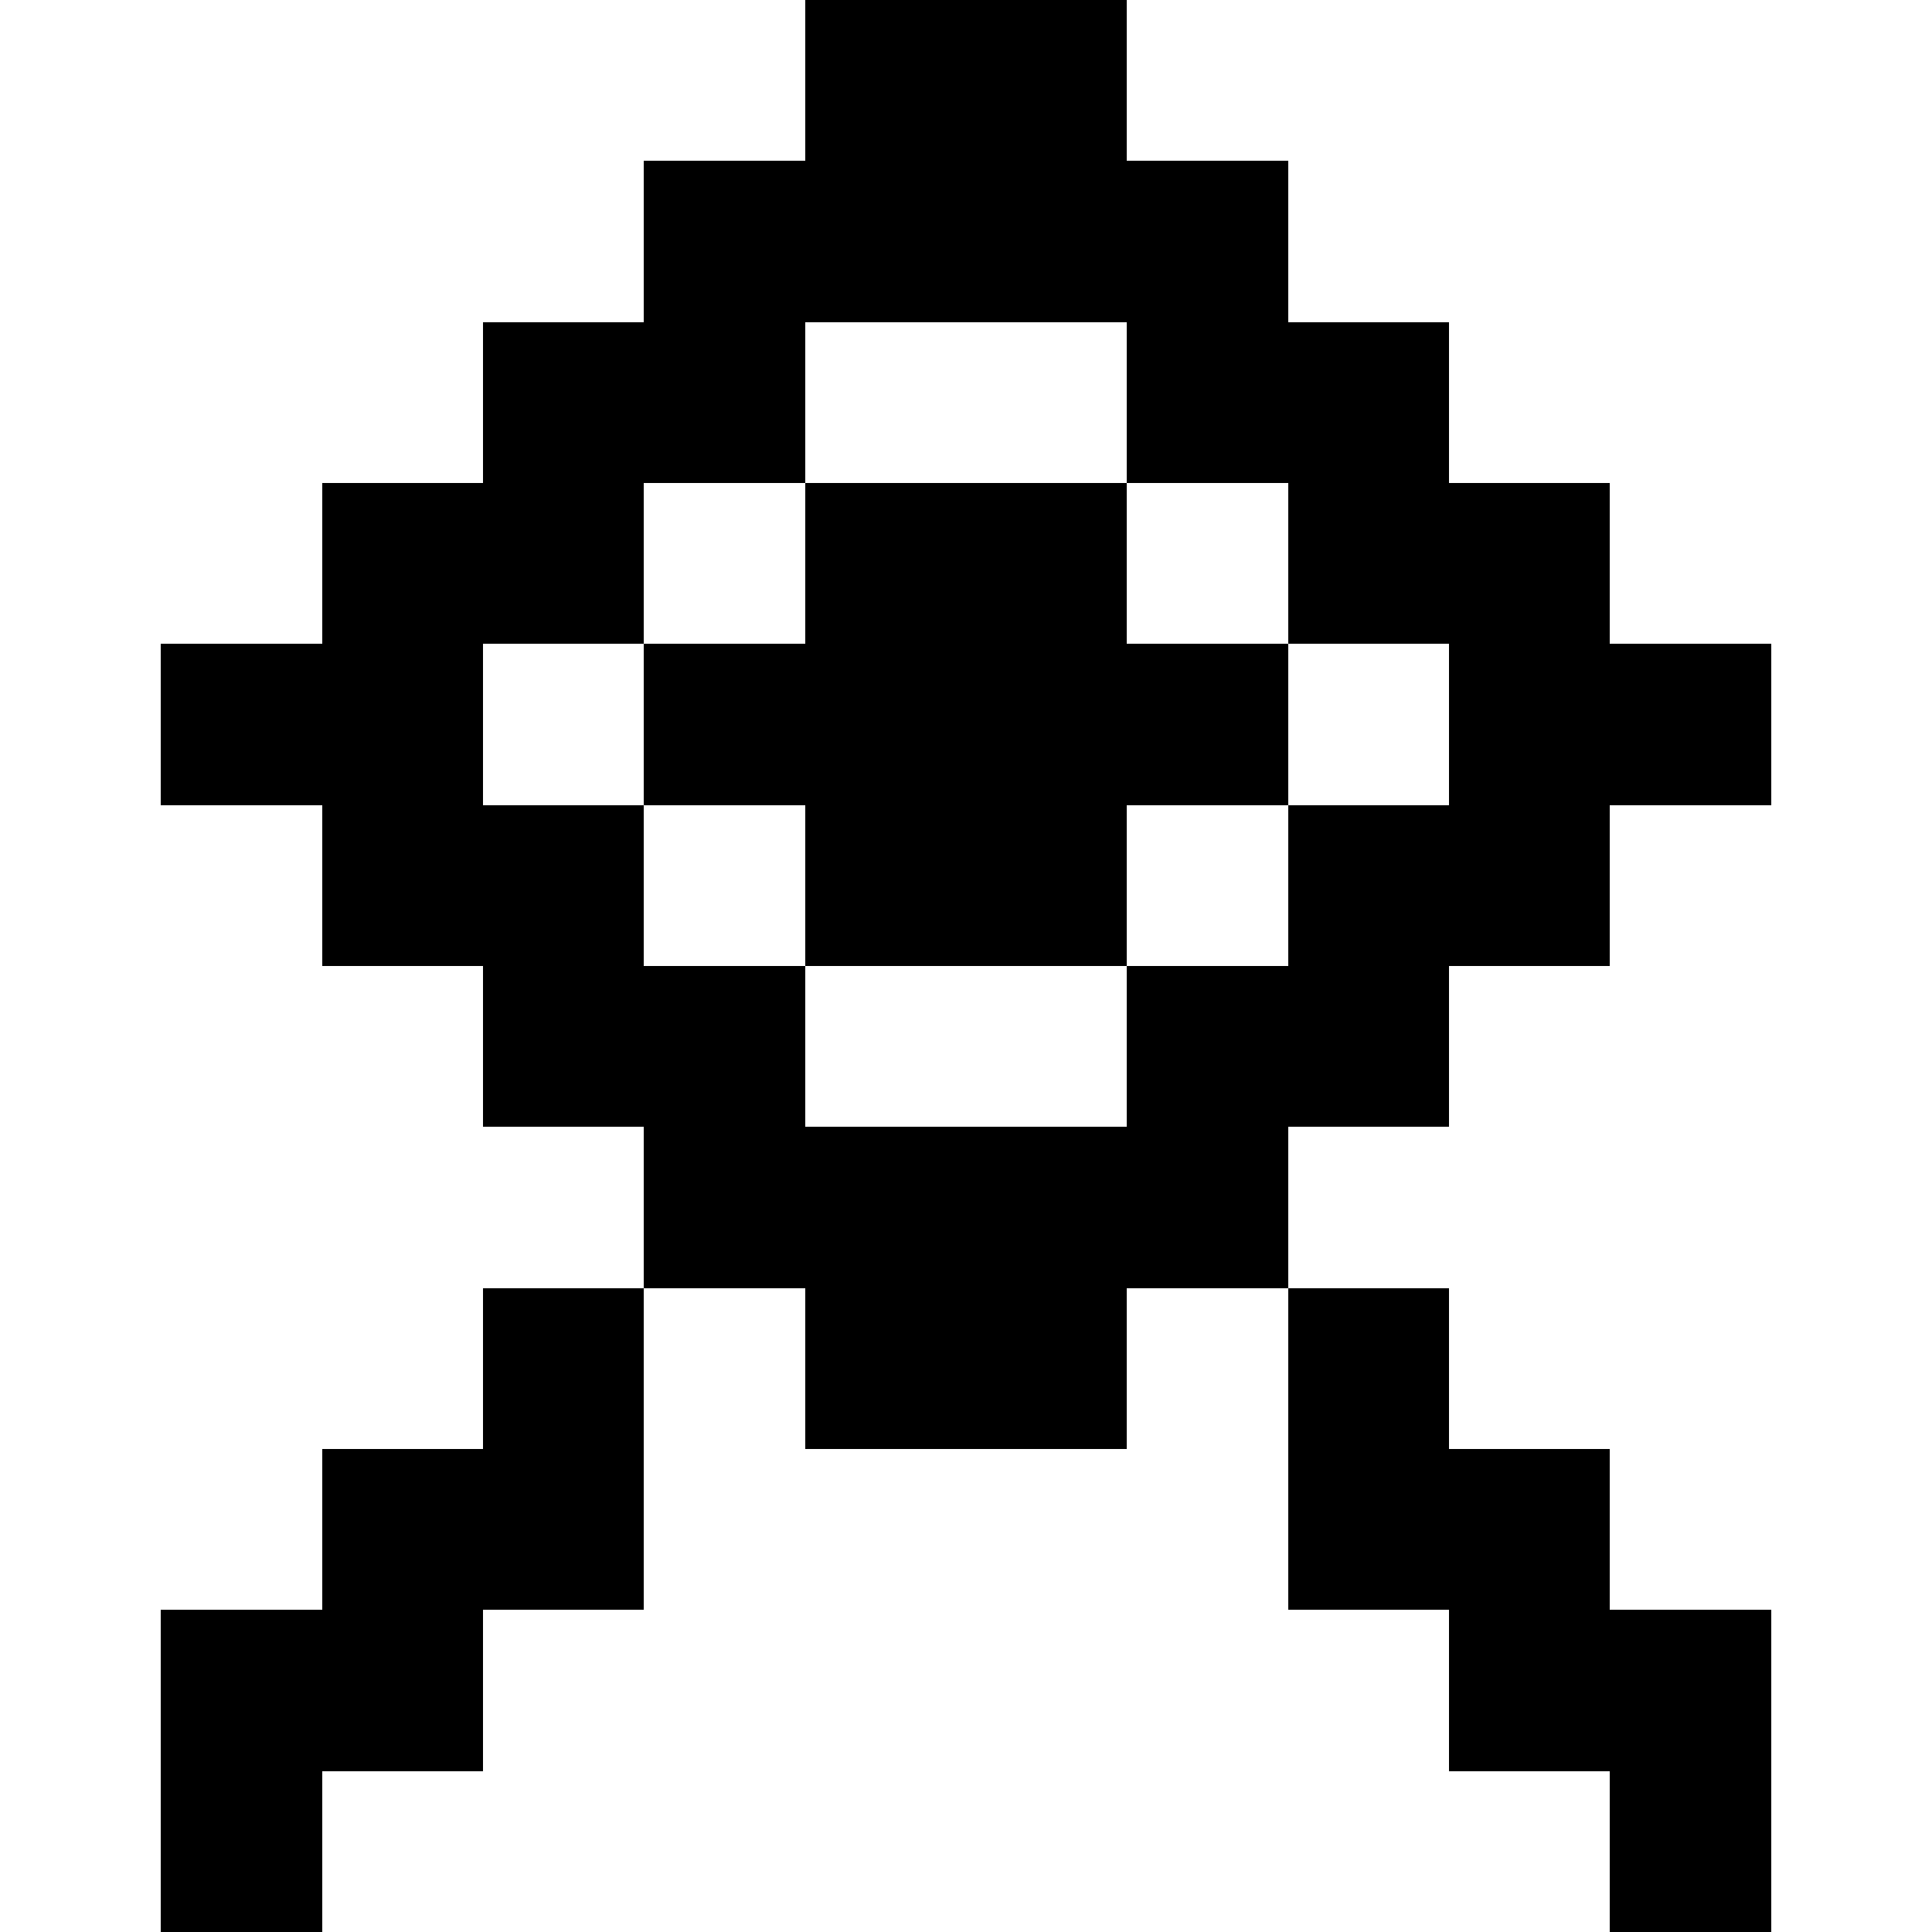
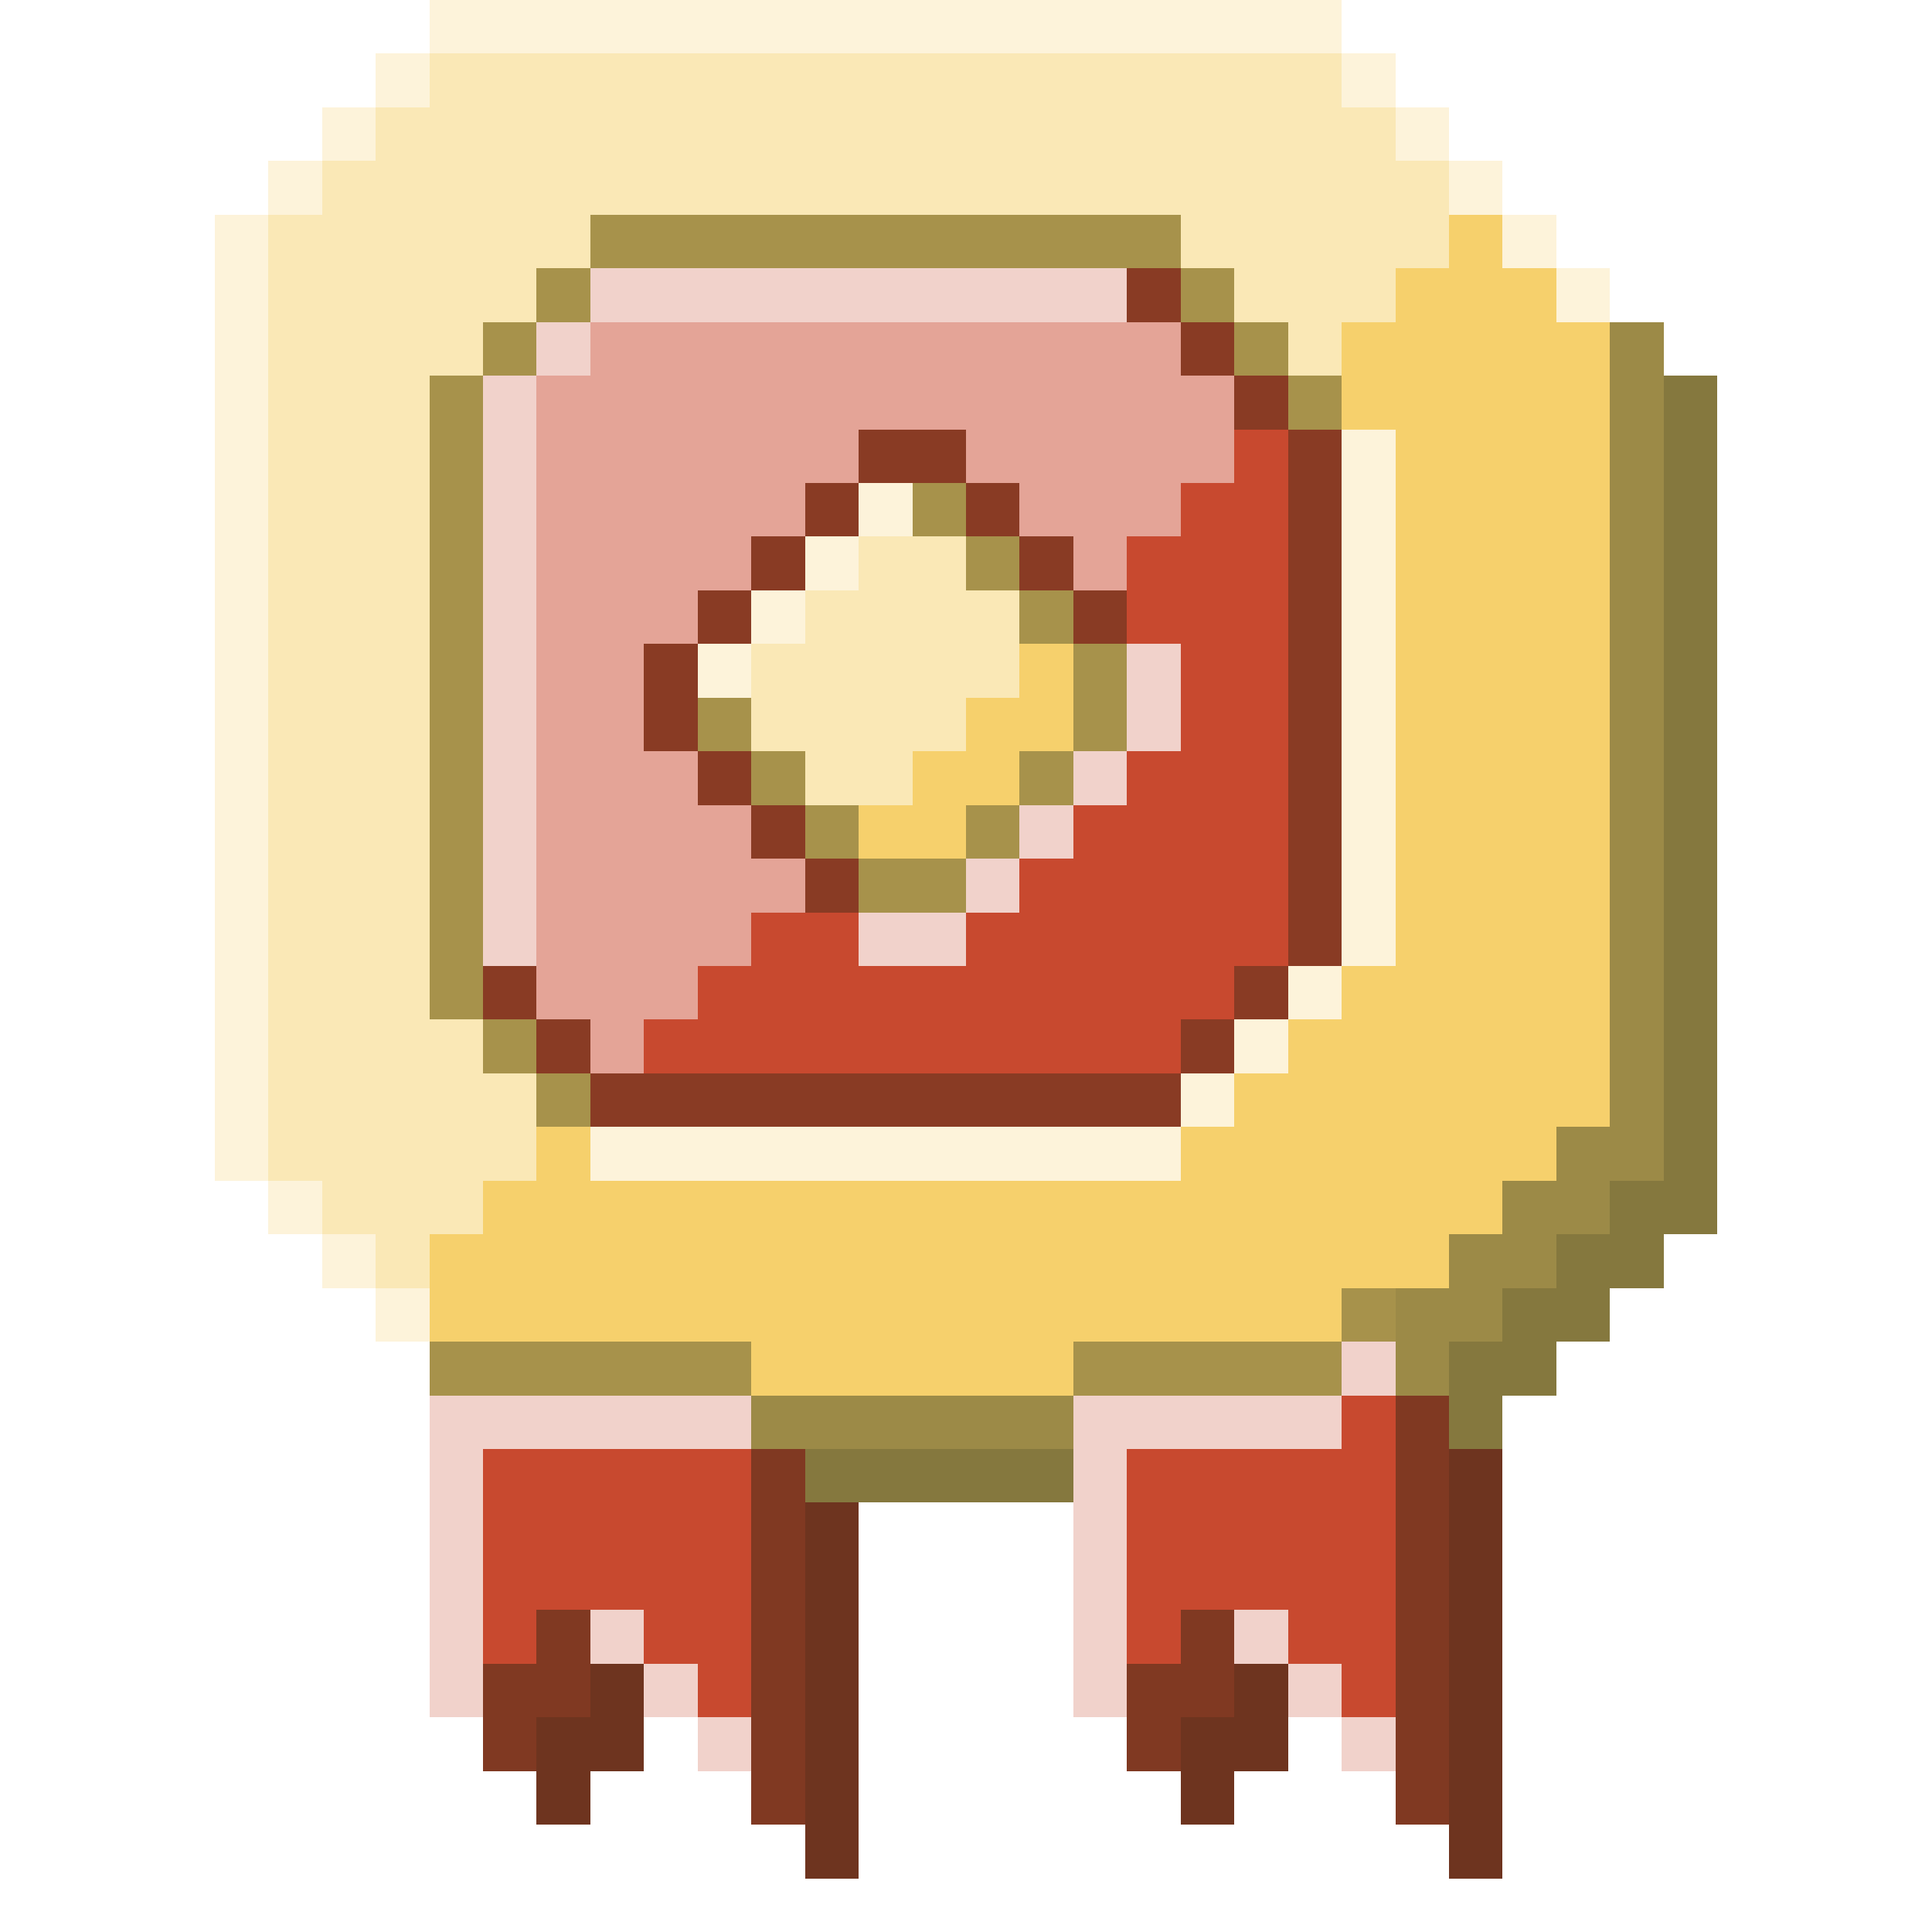
- <svg xmlns="http://www.w3.org/2000/svg" viewBox="0 0 12 12" shape-rendering="crispEdges">
-   <path d="M5 0h2v1h-2zM4 1h4v1h-4zM3 2h2v1h-2zM7 2h2v1h-2zM2 3h2v1h-2zM5 3h2v1h-2zM8 3h2v1h-2zM1 4h2v1h-2zM4 4h4v1h-4zM9 4h2v1h-2zM2 5h2v1h-2zM5 5h2v1h-2zM8 5h2v1h-2zM3 6h2v1h-2zM7 6h2v1h-2zM4 7h4v1h-4zM3 8h1v1h-1zM5 8h2v1h-2zM8 8h1v1h-1zM2 9h2v1h-2zM8 9h2v1h-2zM1 10h2v1h-2zM9 10h2v1h-2zM1 11h1v1h-1zM10 11h1v1h-1z" fill="#000" />
+ <svg xmlns="http://www.w3.org/2000/svg" viewBox="0 0 36 36" shape-rendering="crispEdges">
+   <path d="M27 27h1v1h-1zM15 28h1v1h-1zM27 28h1v1h-1zM15 29h1v1h-1zM27 29h1v1h-1zM15 30h1v1h-1zM27 30h1v1h-1zM11 31h1v1h-1zM15 31h1v1h-1zM23 31h1v1h-1zM27 31h1v1h-1zM10 32h2v1h-2zM15 32h1v1h-1zM22 32h2v1h-2zM27 32h1v1h-1zM10 33h1v1h-1zM15 33h1v1h-1zM22 33h1v1h-1zM27 33h1v1h-1zM15 34h1v1h-1zM27 34h1v1h-1z" fill="#6E341F" />
+   <path d="M26 26h1v1h-1zM14 27h1v1h-1zM26 27h1v1h-1zM14 28h1v1h-1zM26 28h1v1h-1zM14 29h1v1h-1zM26 29h1v1h-1zM10 30h1v1h-1zM14 30h1v1h-1zM22 30h1v1h-1zM26 30h1v1h-1zM9 31h2v1h-2zM14 31h1v1h-1zM21 31h2v1h-2zM26 31h1v1h-1zM9 32h1v1h-1zM14 32h1v1h-1zM21 32h1v1h-1zM26 32h1v1h-1zM14 33h1v1h-1zM26 33h1v1h-1z" fill="#803922" />
+   <path d="M31 7h1v1h-1zM31 8h1v1h-1zM31 9h1v1h-1zM31 10h1v1h-1zM31 11h1v1h-1zM31 12h1v1h-1zM31 13h1v1h-1zM31 14h1v1h-1zM31 15h1v1h-1zM31 16h1v1h-1zM31 17h1v1h-1zM31 18h1v1h-1zM31 19h1v1h-1zM31 20h1v1h-1zM31 21h1v1h-1zM30 22h2v1h-2zM29 23h2v1h-2zM28 24h2v1h-2zM27 25h2v1h-2zM27 26h1v1h-1zM15 27h5v1h-5z" fill="#85783E" />
+   <path d="M21 5h1v1h-1zM22 6h1v1h-1zM23 7h1v1h-1zM16 8h2v1h-2zM24 8h1v1h-1zM15 9h1v1h-1zM18 9h1v1h-1zM24 9h1v1h-1zM14 10h1v1h-1zM19 10h1v1h-1zM24 10h1v1h-1zM13 11h1v1h-1zM20 11h1v1h-1zM24 11h1v1h-1zM12 12h1v1h-1zM24 12h1v1h-1zM12 13h1v1h-1zM24 13h1v1h-1zM13 14h1v1h-1zM24 14h1v1h-1zM14 15h1v1h-1zM24 15h1v1h-1zM15 16h1v1h-1zM24 16h1v1h-1zM24 17h1v1h-1zM9 18h1v1h-1zM23 18h1v1h-1zM10 19h1v1h-1zM22 19h1v1h-1zM11 20h11v1h-11z" fill="#893B24" />
+   <path d="M30 6h1v1h-1zM30 7h1v1h-1zM30 8h1v1h-1zM30 9h1v1h-1zM30 10h1v1h-1zM30 11h1v1h-1zM30 12h1v1h-1zM30 13h1v1h-1zM30 14h1v1h-1zM30 15h1v1h-1zM30 16h1v1h-1zM30 17h1v1h-1zM30 18h1v1h-1zM30 19h1v1h-1zM30 20h1v1h-1zM29 21h2v1h-2zM28 22h2v1h-2zM27 23h2v1h-2zM26 24h2v1h-2zM26 25h1v1h-1zM14 26h6v1h-6z" fill="#9C8A47" />
+   <path d="M11 4h11v1h-11zM10 5h1v1h-1zM22 5h1v1h-1zM9 6h1v1h-1zM23 6h1v1h-1zM8 7h1v1h-1zM24 7h1v1h-1zM8 8h1v1h-1zM8 9h1v1h-1zM17 9h1v1h-1zM8 10h1v1h-1zM18 10h1v1h-1zM8 11h1v1h-1zM19 11h1v1h-1zM8 12h1v1h-1zM20 12h1v1h-1zM8 13h1v1h-1zM13 13h1v1h-1zM20 13h1v1h-1zM8 14h1v1h-1zM14 14h1v1h-1zM19 14h1v1h-1zM8 15h1v1h-1zM15 15h1v1h-1zM18 15h1v1h-1zM8 16h1v1h-1zM16 16h2v1h-2zM8 17h1v1h-1zM8 18h1v1h-1zM9 19h1v1h-1zM10 20h1v1h-1zM25 24h1v1h-1zM8 25h6v1h-6zM20 25h5v1h-5z" fill="#A7924B" />
+   <path d="M23 8h1v1h-1zM22 9h2v1h-2zM21 10h3v1h-3zM21 11h3v1h-3zM22 12h2v1h-2zM22 13h2v1h-2zM21 14h3v1h-3zM20 15h4v1h-4zM19 16h5v1h-5zM14 17h2v1h-2zM18 17h6v1h-6zM13 18h10v1h-10zM12 19h10v1h-10zM25 26h1v1h-1zM9 27h5v1h-5zM21 27h5v1h-5zM9 28h5v1h-5zM21 28h5v1h-5zM9 29h5v1h-5zM21 29h5v1h-5zM9 30h1v1h-1zM12 30h2v1h-2zM21 30h1v1h-1zM24 30h2v1h-2zM13 31h1v1h-1zM25 31h1v1h-1z" fill="#C8492F" />
+   <path d="M11 6h11v1h-11zM10 7h13v1h-13zM10 8h6v1h-6zM18 8h5v1h-5zM10 9h5v1h-5zM19 9h3v1h-3zM10 10h4v1h-4zM20 10h1v1h-1zM10 11h3v1h-3zM10 12h2v1h-2zM10 13h2v1h-2zM10 14h3v1h-3zM10 15h4v1h-4zM10 16h5v1h-5zM10 17h4v1h-4zM10 18h3v1h-3zM11 19h1v1h-1z" fill="#E4A497" />
+   <path d="M11 5h10v1h-10zM10 6h1v1h-1zM9 7h1v1h-1zM9 8h1v1h-1zM9 9h1v1h-1zM9 10h1v1h-1zM9 11h1v1h-1zM9 12h1v1h-1zM21 12h1v1h-1zM9 13h1v1h-1zM21 13h1v1h-1zM9 14h1v1h-1zM20 14h1v1h-1zM9 15h1v1h-1zM19 15h1v1h-1zM9 16h1v1h-1zM18 16h1v1h-1zM9 17h1v1h-1zM16 17h2v1h-2zM25 25h1v1h-1zM8 26h6v1h-6zM20 26h5v1h-5zM8 27h1v1h-1zM20 27h1v1h-1zM8 28h1v1h-1zM20 28h1v1h-1zM8 29h1v1h-1zM20 29h1v1h-1zM8 30h1v1h-1zM11 30h1v1h-1zM20 30h1v1h-1zM23 30h1v1h-1zM8 31h1v1h-1zM12 31h1v1h-1zM20 31h1v1h-1zM24 31h1v1h-1zM13 32h1v1h-1zM25 32h1v1h-1z" fill="#F1D2CB" />
+   <path d="M27 4h1v1h-1zM26 5h3v1h-3zM25 6h5v1h-5zM25 7h5v1h-5zM26 8h4v1h-4zM26 9h4v1h-4zM26 10h4v1h-4zM26 11h4v1h-4zM19 12h1v1h-1zM26 12h4v1h-4zM18 13h2v1h-2zM26 13h4v1h-4zM17 14h2v1h-2zM26 14h4v1h-4zM16 15h2v1h-2zM26 15h4v1h-4zM26 16h4v1h-4zM26 17h4v1h-4zM25 18h5v1h-5zM24 19h6v1h-6zM23 20h7v1h-7zM10 21h1v1h-1zM22 21h7v1h-7zM9 22h19v1h-19zM8 23h19v1h-19zM8 24h17v1h-17zM14 25h6v1h-6z" fill="#F6D06C" />
+   <path d="M8 1h17v1h-17zM7 2h19v1h-19zM6 3h21v1h-21zM5 4h6v1h-6zM22 4h5v1h-5zM5 5h5v1h-5zM23 5h3v1h-3zM5 6h4v1h-4zM24 6h1v1h-1zM5 7h3v1h-3zM5 8h3v1h-3zM5 9h3v1h-3zM5 10h3v1h-3zM16 10h2v1h-2zM5 11h3v1h-3zM15 11h4v1h-4zM5 12h3v1h-3zM14 12h5v1h-5zM5 13h3v1h-3zM14 13h4v1h-4zM5 14h3v1h-3zM15 14h2v1h-2zM5 15h3v1h-3zM5 16h3v1h-3zM5 17h3v1h-3zM5 18h3v1h-3zM5 19h4v1h-4zM5 20h5v1h-5zM5 21h5v1h-5zM6 22h3v1h-3zM7 23h1v1h-1z" fill="#FAE8B6" />
+   <path d="M8 0h17v1h-17zM7 1h1v1h-1zM25 1h1v1h-1zM6 2h1v1h-1zM26 2h1v1h-1zM5 3h1v1h-1zM27 3h1v1h-1zM4 4h1v1h-1zM28 4h1v1h-1zM4 5h1v1h-1zM29 5h1v1h-1zM4 6h1v1h-1zM4 7h1v1h-1zM4 8h1v1h-1zM25 8h1v1h-1zM4 9h1v1h-1zM16 9h1v1h-1zM25 9h1v1h-1zM4 10h1v1h-1zM15 10h1v1h-1zM25 10h1v1h-1zM4 11h1v1h-1zM14 11h1v1h-1zM25 11h1v1h-1zM4 12h1v1h-1zM13 12h1v1h-1zM25 12h1v1h-1zM4 13h1v1h-1zM25 13h1v1h-1zM4 14h1v1h-1zM25 14h1v1h-1zM4 15h1v1h-1zM25 15h1v1h-1zM4 16h1v1h-1zM25 16h1v1h-1zM4 17h1v1h-1zM25 17h1v1h-1zM4 18h1v1h-1zM24 18h1v1h-1zM4 19h1v1h-1zM23 19h1v1h-1zM4 20h1v1h-1zM22 20h1v1h-1zM4 21h1v1h-1zM11 21h11v1h-11zM5 22h1v1h-1zM6 23h1v1h-1zM7 24h1v1h-1z" fill="#FDF3DA" />
</svg>
